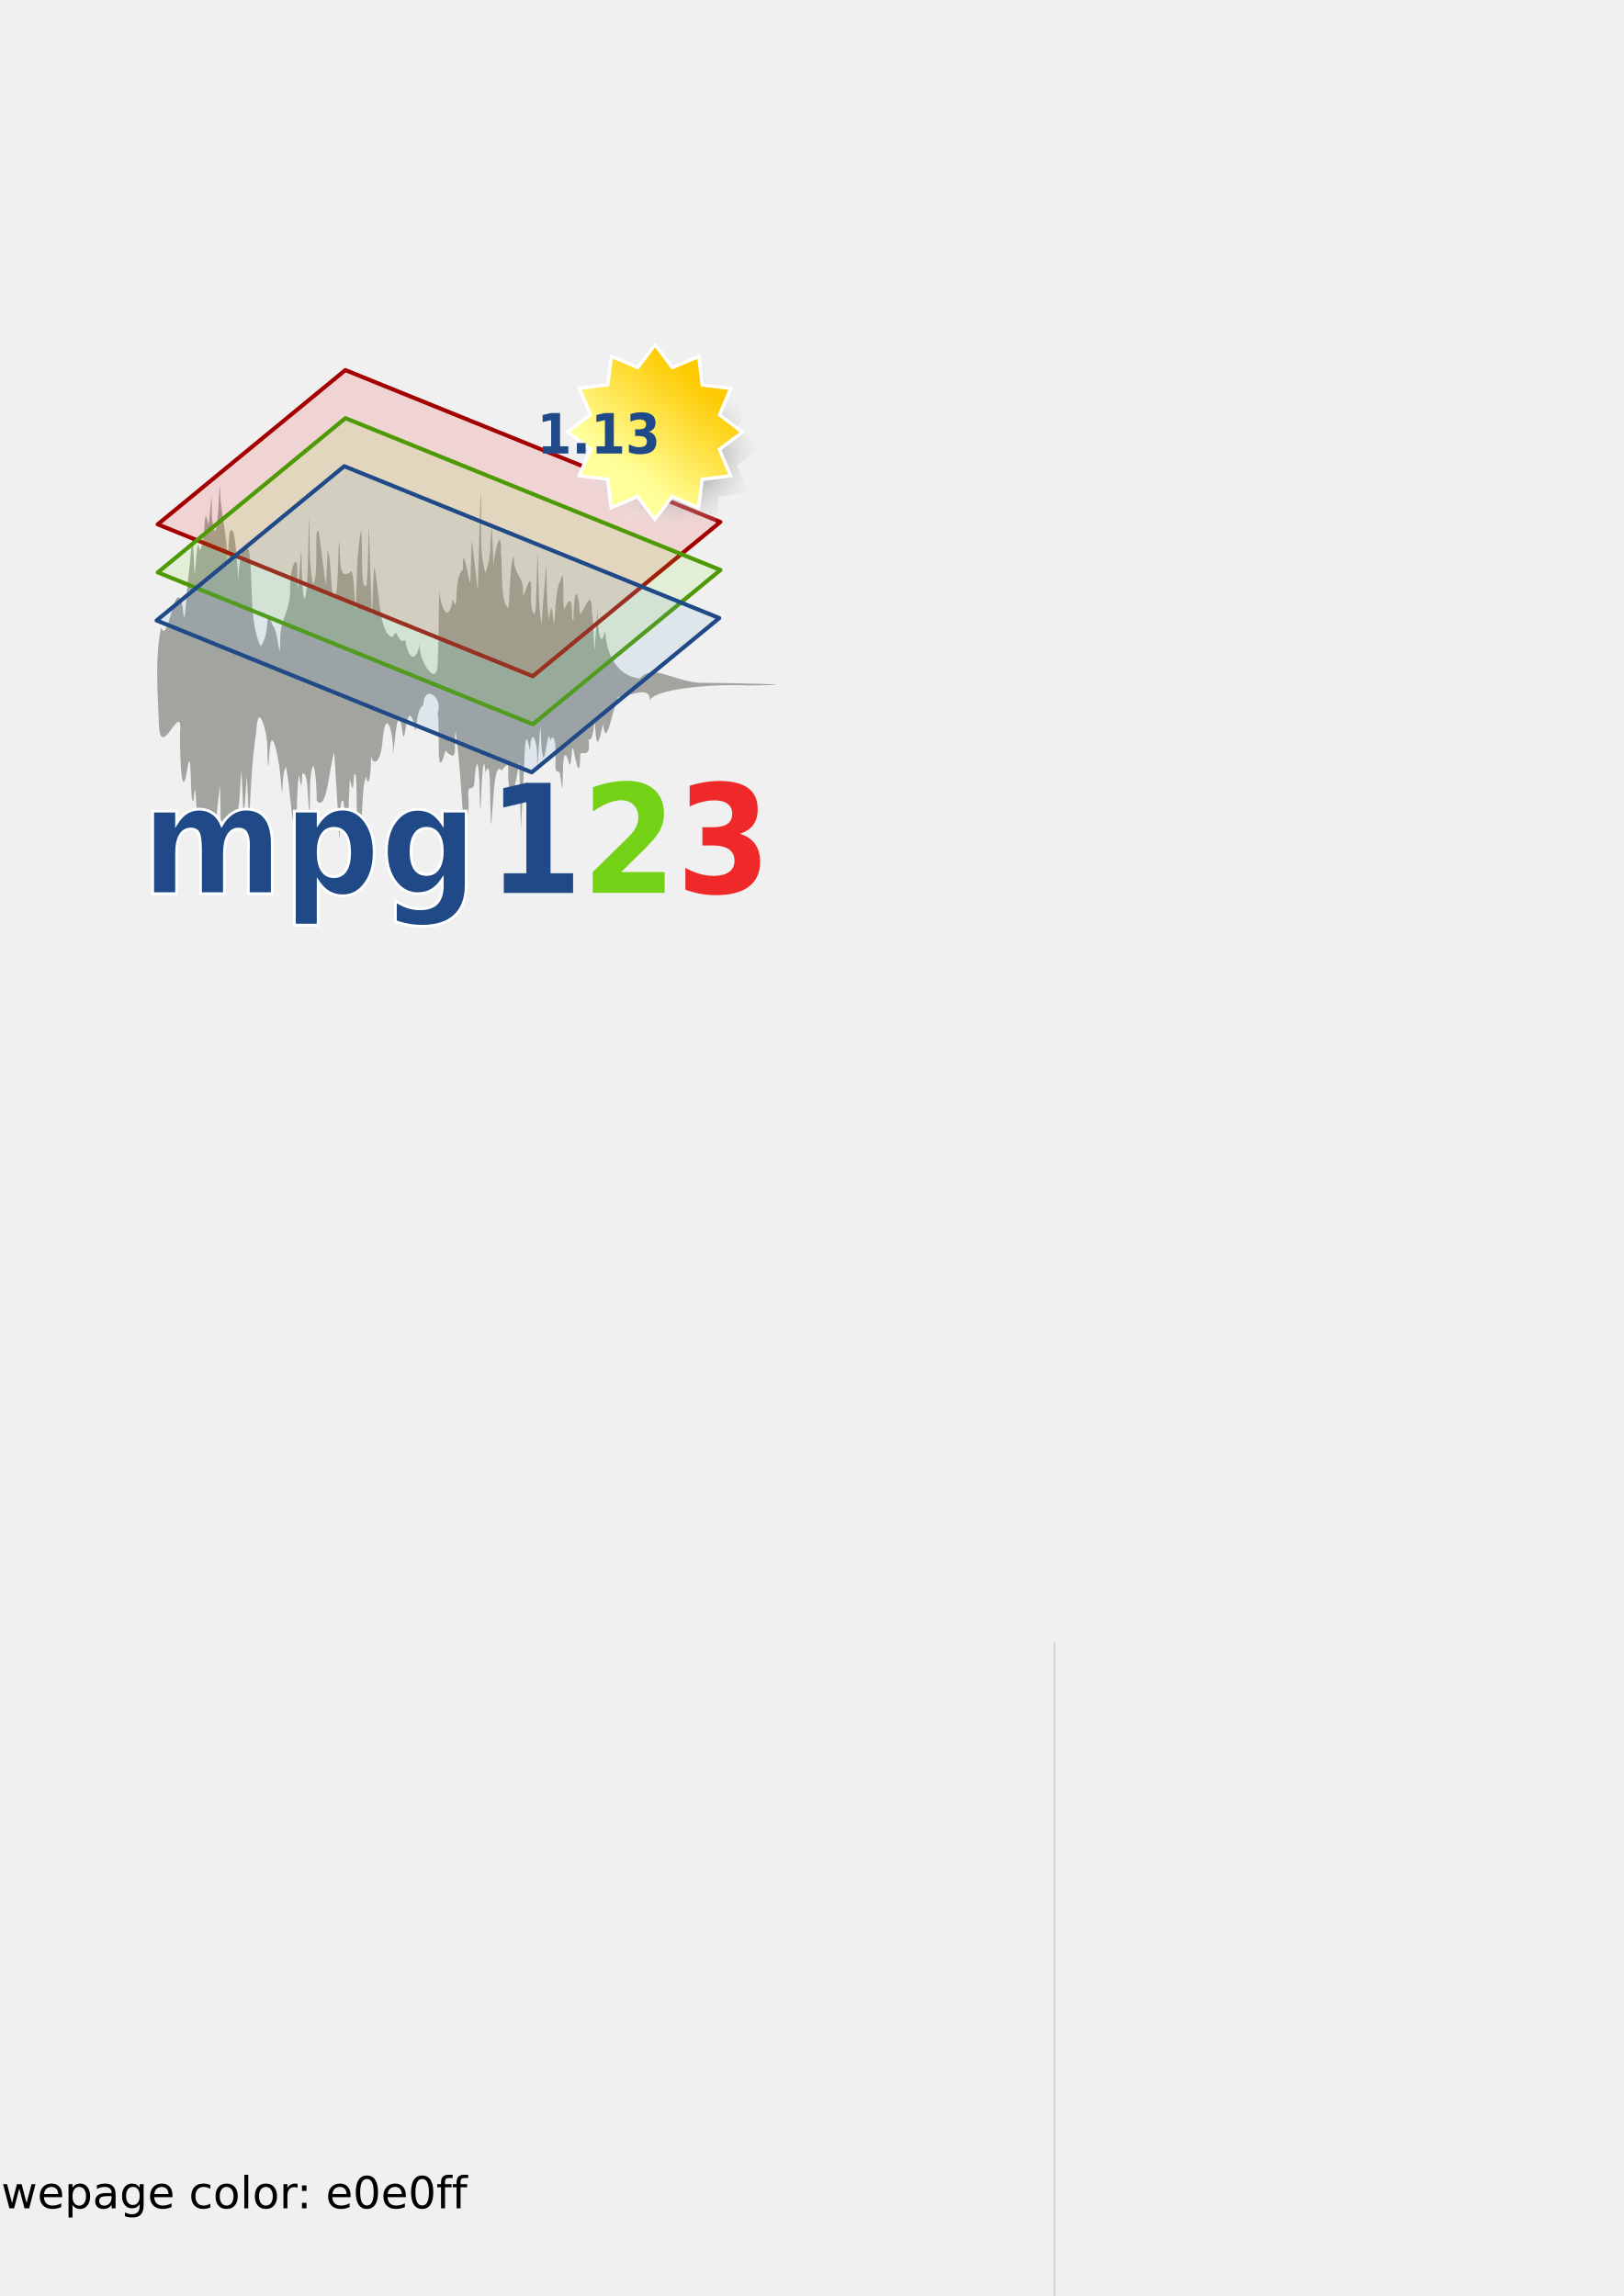
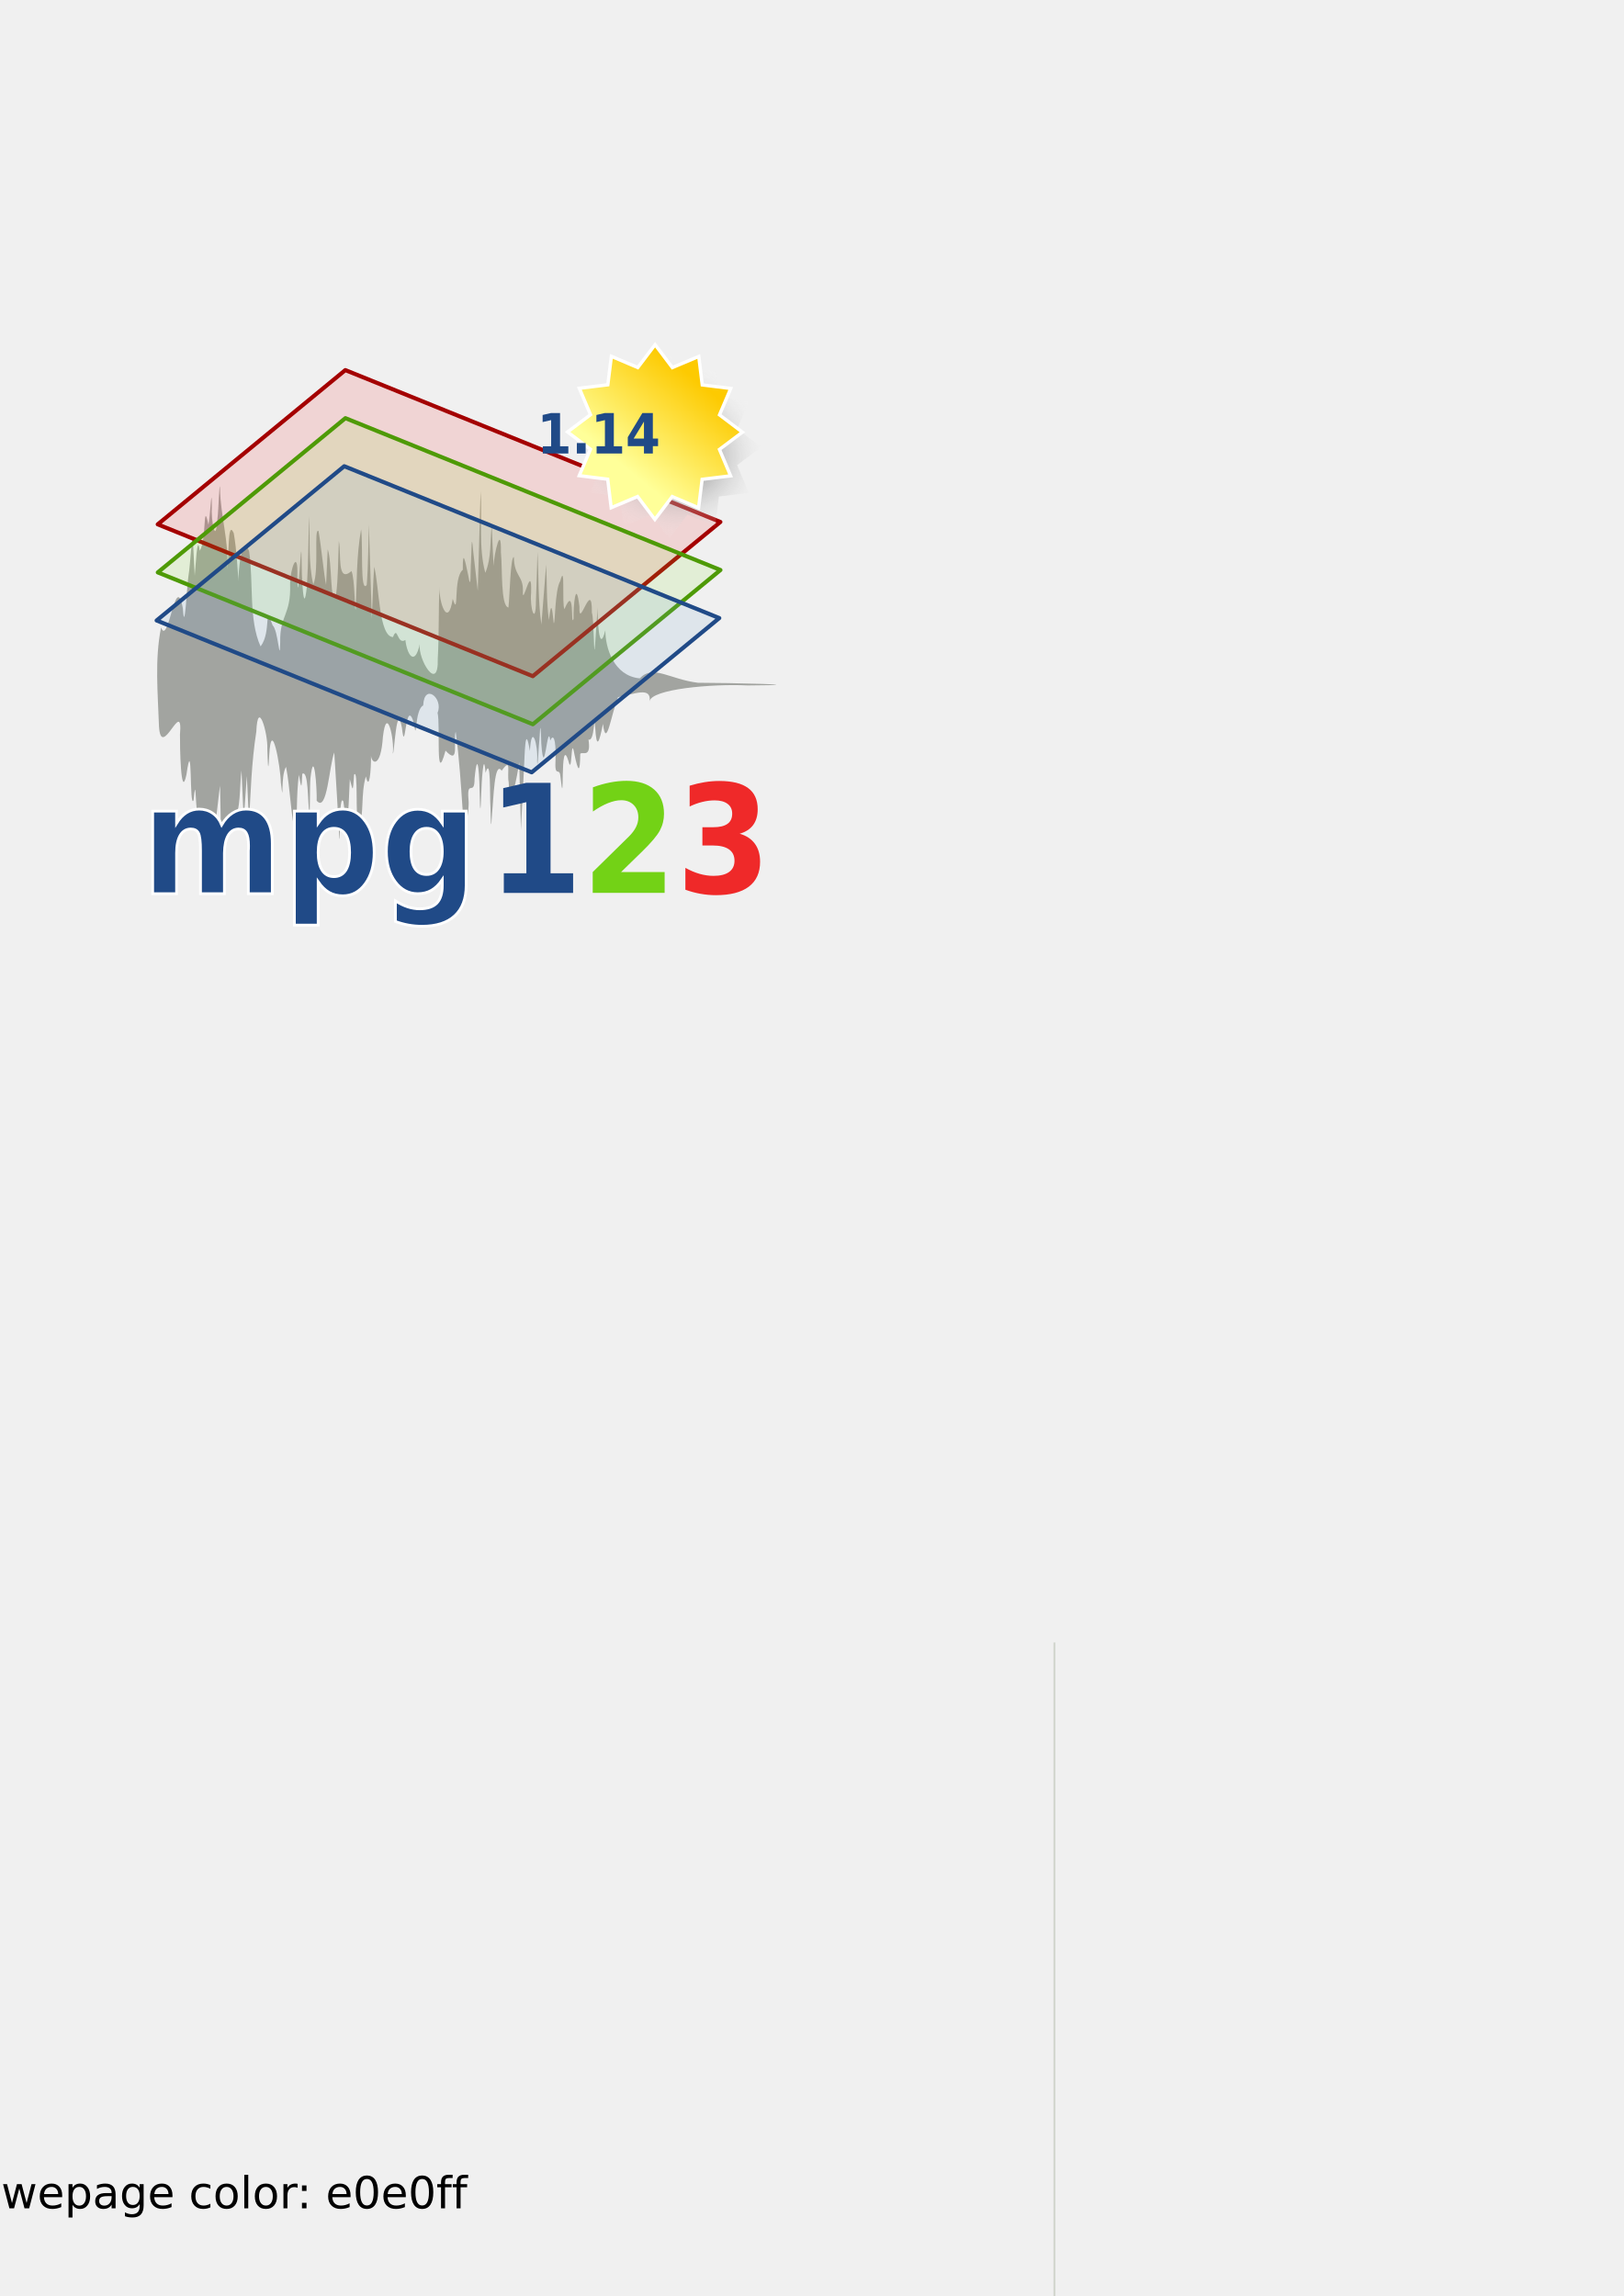
- <svg xmlns="http://www.w3.org/2000/svg" xmlns:xlink="http://www.w3.org/1999/xlink" width="210mm" height="297mm" id="svg2">
+ <svg xmlns="http://www.w3.org/2000/svg" xmlns:xlink="http://www.w3.org/1999/xlink" width="210mm" height="297mm" id="svg2" version="1.1">
  <defs id="defs4">
    <linearGradient id="linearGradient17923">
      <stop style="stop-color:#ef2929;stop-opacity:1;" offset="0" id="stop17925" />
      <stop style="stop-color:#ef2929;stop-opacity:0;" offset="1" id="stop17927" />
    </linearGradient>
    <linearGradient id="linearGradient17915">
      <stop style="stop-color:#73d216;stop-opacity:1;" offset="0" id="stop17917" />
      <stop style="stop-color:#73d216;stop-opacity:0;" offset="1" id="stop17919" />
    </linearGradient>
    <linearGradient id="linearGradient16986">
      <stop style="stop-color:#204a87;stop-opacity:1;" offset="0" id="stop16988" />
      <stop style="stop-color:#204a87;stop-opacity:0;" offset="1" id="stop16990" />
    </linearGradient>
    <linearGradient id="linearGradient16057">
      <stop style="stop-color:white;stop-opacity:1;" offset="0" id="stop16059" />
      <stop style="stop-color:white;stop-opacity:0;" offset="1" id="stop16061" />
    </linearGradient>
    <linearGradient id="linearGradient16047">
      <stop style="stop-color:#204a87;stop-opacity:1;" offset="0" id="stop16049" />
      <stop style="stop-color:#204a87;stop-opacity:0;" offset="1" id="stop16051" />
    </linearGradient>
    <linearGradient id="linearGradient7591">
      <stop style="stop-color:white;stop-opacity:1;" offset="0" id="stop7593" />
      <stop style="stop-color:white;stop-opacity:0;" offset="1" id="stop7595" />
    </linearGradient>
    <linearGradient y2="-82.527" x2="202.94" y1="-73.02" x1="202.94" gradientUnits="userSpaceOnUse" id="linearGradient8687" xlink:href="#linearGradient5749" />
    <linearGradient gradientUnits="userSpaceOnUse" y2="83.226" x2="52.856" y1="73.326" x1="52.752" id="linearGradient8660" xlink:href="#linearGradient8654" />
    <linearGradient gradientUnits="userSpaceOnUse" y2="82.888" x2="63.935" y1="73.258" x1="63.935" id="linearGradient8650" xlink:href="#linearGradient8644" />
    <linearGradient gradientUnits="userSpaceOnUse" y2="-82.527" x2="202.94" y1="-73.02" x1="202.94" id="linearGradient5755" xlink:href="#linearGradient5749" />
    <radialGradient r="528.077" fy="-136.395" fx="1043.8" cy="-136.395" cx="1043.8" gradientTransform="matrix(0.261637,4.684521e-3,-3.242234e-3,0.181082,-41.11917,266.0825)" gradientUnits="userSpaceOnUse" id="radialGradient5340" xlink:href="#brown_bg" />
    <linearGradient id="linearGradient10438">
      <stop id="stop10440" offset="0" style="stop-color:#c6b790;stop-opacity:1;" />
      <stop id="stop10442" offset="1" style="stop-color:#fbf5d3;stop-opacity:1;" />
    </linearGradient>
    <linearGradient id="brown_bg">
      <stop style="stop-color:#fbf5d3;stop-opacity:1;" offset="0" id="stop10408" />
      <stop id="stop12647" offset="0.363" style="stop-color:#fbf5d3;stop-opacity:1;" />
      <stop id="stop12645" offset="0.635" style="stop-color:#e0d6b1;stop-opacity:1;" />
      <stop style="stop-color:#c6b790;stop-opacity:1" offset="1" id="stop10406" />
    </linearGradient>
    <linearGradient xlink:href="#linearGradient10404" id="linearGradient11178" x1="0" y1="373.262" x2="1054.915" y2="373.262" gradientUnits="userSpaceOnUse" gradientTransform="matrix(0.141079,0,0,0.141079,82.61914,244.3932)" />
    <marker orient="auto" markerHeight="3" markerWidth="4" markerUnits="strokeWidth" refY="5" refX="10" viewBox="0 0 10 10" id="ArrowStart">
      <path id="path16225" d="M 10,0 L 0,5 L 10,10 L 10,0 z " />
    </marker>
    <marker orient="auto" markerHeight="3" markerWidth="4" markerUnits="strokeWidth" refY="5" refX="0" viewBox="0 0 10 10" id="ArrowEnd">
      <path id="path16222" d="M 0,0 L 10,5 L 0,10 L 0,0 z " />
    </marker>
    <marker orient="auto" markerHeight="3" markerWidth="4" markerUnits="strokeWidth" refY="5" refX="10" viewBox="0 0 10 10" id="marker16332">
      <path id="path16290" d="M 10,0 L 0,5 L 10,10 L 10,0 z " />
    </marker>
    <marker orient="auto" markerHeight="3" markerWidth="4" markerUnits="strokeWidth" refY="5" refX="0" viewBox="0 0 10 10" id="marker16329">
      <path id="path16287" d="M 0,0 L 10,5 L 0,10 L 0,0 z " />
    </marker>
    <marker orient="auto" markerHeight="3" markerWidth="4" markerUnits="strokeWidth" refY="5" refX="10" viewBox="0 0 10 10" id="marker16396">
      <path id="path16360" d="M 10,0 L 0,5 L 10,10 L 10,0 z " />
    </marker>
    <marker orient="auto" markerHeight="3" markerWidth="4" markerUnits="strokeWidth" refY="5" refX="0" viewBox="0 0 10 10" id="marker16393">
      <path id="path16357" d="M 0,0 L 10,5 L 0,10 L 0,0 z " />
    </marker>
    <linearGradient y2="35.893" x2="219.861" y1="22.928" x1="235.369" gradientUnits="userSpaceOnUse" id="linearGradient4011" xlink:href="#linearGradient2234" />
    <radialGradient r="15.392" fy="31.01" fx="226.621" cy="31.01" cx="226.621" gradientTransform="matrix(0.888444,0.774994,-0.657354,0.753582,45.66543,-167.989)" gradientUnits="userSpaceOnUse" id="radialGradient4009" xlink:href="#linearGradient7518" />
    <linearGradient gradientTransform="matrix(1.342802,0,0,1.342802,195.7942,179.6418)" y2="-207.718" x2="299.182" y1="-193.717" x1="299.182" gradientUnits="userSpaceOnUse" id="linearGradient3999" xlink:href="#linearGradient5754" />
    <linearGradient y2="35.893" x2="219.861" y1="22.928" x1="235.369" gradientUnits="userSpaceOnUse" id="linearGradient9334" xlink:href="#linearGradient2234" />
    <linearGradient y2="35.893" x2="219.861" y1="22.928" x1="235.369" gradientUnits="userSpaceOnUse" id="linearGradient9330" xlink:href="#linearGradient2234" />
    <radialGradient r="15.392" fy="31.01" fx="226.621" cy="31.01" cx="226.621" gradientTransform="matrix(0.888444,0.774994,-0.657354,0.753582,45.66543,-167.989)" gradientUnits="userSpaceOnUse" id="radialGradient9328" xlink:href="#linearGradient7518" />
    <linearGradient y2="35.893" x2="219.861" y1="22.928" x1="235.369" gradientUnits="userSpaceOnUse" id="linearGradient9321" xlink:href="#linearGradient2234" />
    <radialGradient r="15.392" fy="31.01" fx="226.621" cy="31.01" cx="226.621" gradientTransform="matrix(0.888444,0.774994,-0.657354,0.753582,45.66543,-167.989)" gradientUnits="userSpaceOnUse" id="radialGradient9319" xlink:href="#linearGradient7518" />
    <linearGradient y2="35.893" x2="219.861" y1="22.928" x1="235.369" gradientUnits="userSpaceOnUse" id="linearGradient9305" xlink:href="#linearGradient2234" />
    <radialGradient r="15.392" fy="31.01" fx="226.621" cy="31.01" cx="226.621" gradientTransform="matrix(0.888444,0.774994,-0.657354,0.753582,45.66543,-167.989)" gradientUnits="userSpaceOnUse" id="radialGradient9303" xlink:href="#linearGradient7518" />
    <radialGradient gradientTransform="matrix(0.888444,0.774994,-0.657354,0.753582,45.66543,-167.989)" gradientUnits="userSpaceOnUse" r="15.392" fy="31.01" fx="226.621" cy="31.01" cx="226.621" id="radialGradient8413" xlink:href="#linearGradient7518" />
    <linearGradient y2="35.893" x2="219.861" y1="22.928" x1="235.369" gradientUnits="userSpaceOnUse" id="linearGradient6643" xlink:href="#linearGradient2234" />
    <linearGradient id="linearGradient2234">
      <stop id="stop2236" offset="0" style="stop-color:#fdca01;stop-opacity:1;" />
      <stop id="stop2238" offset="1" style="stop-color:#ff9;stop-opacity:1;" />
    </linearGradient>
    <linearGradient id="linearGradient5754">
      <stop id="stop5756" offset="0" style="stop-color:#ff0084;stop-opacity:1;" />
      <stop id="stop5758" offset="1" style="stop-color:#ff0084;stop-opacity:0;" />
    </linearGradient>
    <linearGradient id="linearGradient7518">
      <stop id="stop7520" offset="0" style="stop-color:#363636;stop-opacity:1;" />
      <stop id="stop7522" offset="1" style="stop-color:#ffffff;stop-opacity:0" />
    </linearGradient>
    <linearGradient id="linearGradient5749">
      <stop id="stop5751" offset="0" style="stop-color:black;stop-opacity:1;" />
      <stop id="stop5753" offset="1" style="stop-color:black;stop-opacity:0;" />
    </linearGradient>
    <linearGradient id="linearGradient8618">
      <stop id="stop8620" offset="0" style="stop-color:white;stop-opacity:1;" />
      <stop id="stop8622" offset="1" style="stop-color:white;stop-opacity:0;" />
    </linearGradient>
    <linearGradient id="linearGradient8644">
      <stop id="stop8646" offset="0" style="stop-color:#f98600;stop-opacity:1;" />
      <stop id="stop8648" offset="1" style="stop-color:#f98600;stop-opacity:0;" />
    </linearGradient>
    <linearGradient id="linearGradient8654">
      <stop id="stop8656" offset="0" style="stop-color:#d30000;stop-opacity:1;" />
      <stop id="stop8658" offset="1" style="stop-color:#d30000;stop-opacity:0;" />
    </linearGradient>
    <linearGradient xlink:href="#linearGradient5749" id="linearGradient13141" gradientUnits="userSpaceOnUse" x1="202.94" y1="-73.02" x2="202.94" y2="-82.527" />
    <linearGradient xlink:href="#linearGradient5749" id="linearGradient13155" gradientUnits="userSpaceOnUse" x1="202.94" y1="-73.02" x2="202.94" y2="-82.527" gradientTransform="translate(983.2323,-535.3957)" />
    <linearGradient xlink:href="#linearGradient16047" id="linearGradient16053" x1="355.859" y1="-318.609" x2="355.859" y2="-337.455" gradientUnits="userSpaceOnUse" />
    <linearGradient xlink:href="#linearGradient16057" id="linearGradient16063" x1="325.139" y1="-319.822" x2="325.137" y2="-337.448" gradientUnits="userSpaceOnUse" />
    <radialGradient xlink:href="#linearGradient7518" id="radialGradient17959" gradientUnits="userSpaceOnUse" gradientTransform="matrix(0.888444,0.774994,-0.657354,0.753582,45.66543,-167.989)" cx="226.621" cy="31.01" fx="226.621" fy="31.01" r="15.392" />
    <linearGradient xlink:href="#linearGradient2234" id="linearGradient17961" gradientUnits="userSpaceOnUse" x1="235.369" y1="22.928" x2="219.861" y2="35.893" />
    <linearGradient xlink:href="#linearGradient16047" id="linearGradient17963" gradientUnits="userSpaceOnUse" x1="355.859" y1="-318.609" x2="355.859" y2="-337.455" />
    <linearGradient xlink:href="#linearGradient16057" id="linearGradient17965" gradientUnits="userSpaceOnUse" x1="325.139" y1="-319.822" x2="325.137" y2="-337.448" />
    <linearGradient xlink:href="#linearGradient17923" id="linearGradient18009" gradientUnits="userSpaceOnUse" x1="548.136" y1="-321.862" x2="548.136" y2="-337.024" gradientTransform="translate(-197.5699,-116.9291)" />
    <linearGradient xlink:href="#linearGradient16986" id="linearGradient18013" gradientUnits="userSpaceOnUse" x1="460.639" y1="-321.552" x2="460.639" y2="-337.71" gradientTransform="translate(-197.5699,-116.9291)" />
    <linearGradient xlink:href="#linearGradient17915" id="linearGradient18017" gradientUnits="userSpaceOnUse" x1="505.694" y1="-320.247" x2="505.694" y2="-337.239" gradientTransform="translate(-197.5699,-116.9291)" />
    <linearGradient xlink:href="#linearGradient16047" id="linearGradient18021" gradientUnits="userSpaceOnUse" x1="355.859" y1="-318.609" x2="355.859" y2="-337.455" gradientTransform="translate(-197.5699,-116.9291)" />
    <linearGradient xlink:href="#linearGradient16057" id="linearGradient18023" gradientUnits="userSpaceOnUse" x1="325.139" y1="-319.822" x2="325.137" y2="-337.448" gradientTransform="translate(-197.5699,-116.9291)" />
  </defs>
  <g id="layer1" style="opacity:1">
    <path style="fill:black;stroke:none" d="M 1478.102,587.643 L 1478.102,587.643 L 1478.102,587.643 L 1478.102,587.643" id="path16229" />
    <path style="fill:black;stroke:none" d="M 1478.103,821.499 L 1478.103,821.499 L 1478.103,821.499 L 1478.103,821.499" id="path16294" />
    <path style="fill:black;stroke:none" d="M 1478.103,1044.006 L 1478.103,1044.006 L 1478.103,1044.006 L 1478.103,1044.006" id="path16364" />
    <g id="g19231">
      <path style="color:black;fill:#888a85;fill-opacity:0.739;fill-rule:nonzero;stroke:none;stroke-width:1;stroke-linecap:butt;stroke-linejoin:miter;marker:none;marker-start:none;marker-mid:none;marker-end:none;stroke-miterlimit:4;stroke-dasharray:none;stroke-dashoffset:0;stroke-opacity:1;visibility:visible;display:inline;overflow:visible" d="M 107.952,404.028 C 107.824,397.385 107.695,390.742 107.566,384.098 C 106.302,392.688 106.038,401.34 103.534,409.864 C 101.678,402.372 102.946,394.215 100.112,405.793 C 97.23,415.746 100.891,397.157 96.397,397.343 C 95.488,392.132 95.768,378.864 94.633,391.192 C 92.454,396.317 94.234,357.06 91.142,378.693 C 88.351,392.05 87.907,364.137 87.973,359.236 C 89.601,339.911 78.793,372.41 77.714,355.124 C 77.187,339.017 75.541,322.766 78.733,306.742 C 82.322,316.62 85.84,278.134 89.392,297.459 C 90.286,311.589 91.371,285.582 92.237,280.684 C 92.819,278.141 93.929,258.836 94.329,264.488 C 94.613,270.128 94.898,275.768 95.183,281.407 C 95.615,278 96.329,259.703 97.624,269.247 C 101.072,264.226 99.112,243.48 101.89,256.55 C 102.732,253.155 103.486,235.416 103.55,247.57 C 103.074,254.257 105.465,267.563 106.316,253.222 C 106.824,250.179 107.258,233.431 107.549,238.816 C 107.76,252.047 111.911,264.647 111.151,278.029 C 112.01,273.368 111.081,253.32 114.266,260.682 C 115.693,268.923 116.019,277.199 116.712,285.461 C 116.023,280.072 118.432,260.387 121.767,269.467 C 124,284.549 121.501,302.972 127.354,316.006 C 132.846,309.332 128.867,293.29 133.277,305.729 C 136.049,308.026 136.731,326.009 136.975,313.894 C 136.667,300.76 142.298,300.854 141.808,285.615 C 141.857,277.499 145.827,267.859 145.338,281.838 C 145.571,292.208 146.009,285.671 146.449,279.041 C 146.83,274.702 147.362,263.623 147.416,273.919 C 147.424,280.083 148.285,303.323 150.008,286.706 C 150.718,275.26 150.752,263.807 151.078,252.357 C 151.704,263.5 150.587,274.733 153.144,285.799 C 156.103,278.771 153.282,257.827 155.698,259.627 C 157.073,267.218 158.352,281.272 159.399,285.921 C 159.662,280.138 159.925,274.354 160.188,268.571 C 162.424,274.578 161.255,296.243 164.238,291.109 C 165.368,282.257 165.259,273.382 165.634,264.517 C 166.93,270.69 164.569,285.475 171.821,279.196 C 173.525,283.094 173.314,299.356 173.882,297.866 C 174.443,284.848 174.212,271.769 176.509,258.815 C 177.529,266.021 175.919,290.56 179.262,285.984 C 180.044,276.131 179.995,266.268 180.318,256.41 C 180.796,271.724 181.275,287.037 181.753,302.351 C 182.137,293.919 182.314,285.485 182.911,277.056 C 185.448,286.745 185.114,311.137 192.087,311.471 C 194.457,305.332 194.017,315.567 198.149,312.889 C 199.127,320.834 202.915,325.592 205.202,314.845 C 204.088,322.293 214.459,339.176 213.99,322.021 C 214.654,310.175 214.296,298.322 214.84,286.475 C 214.394,294.511 219.027,307.574 221.311,292.754 C 224.522,302.882 221.336,282.481 226.232,278.571 C 226.155,267.732 227.416,274.393 228.828,281.024 C 230.411,290.681 229.88,277.921 230.244,274.651 C 230.492,270.418 230.446,258.598 231.27,269.181 C 232.027,275.734 232.784,282.286 233.542,288.839 C 234.002,272.625 234.462,256.41 234.922,240.196 C 235.774,253.408 233.84,267.656 237.232,280.056 C 240.319,272.527 239.471,264.741 240.369,257.086 C 240.662,263.617 240.954,270.147 241.247,276.678 C 241.524,270.444 245.11,255.582 244.861,270.048 C 245.676,277.676 244.637,296.33 248.543,297.014 C 249.183,291.182 249.514,272.037 251.201,272.374 C 251.342,281.918 255.779,281.247 255.612,288.809 C 255.182,298.094 260.126,273.513 259.618,289.909 C 258.899,297.412 261.917,306.474 261.983,293.632 C 262.345,285.73 262.478,277.825 262.727,269.922 C 263.382,281.743 262.976,293.602 264.639,305.391 C 265.427,295.595 266.195,285.799 266.968,276.003 C 267.46,285.05 267.035,294.135 268.339,303.153 C 269.447,293.194 269.911,297.276 270.66,304.558 C 271.438,305.934 271.119,288.504 273.873,284.036 C 276.443,274.354 274.55,295.442 275.92,297.798 C 281.156,285.113 278.78,307.197 280.367,302.573 C 280.182,295.948 281.566,282.381 283.248,296.608 C 282.779,308.896 289.51,281.796 289.317,299.595 C 290.439,301.959 290.241,325.575 290.906,314.787 C 291.314,308.84 291.722,302.893 292.13,296.946 C 292.015,301.716 292.726,320.899 295.92,308.051 C 295.834,316.701 300.002,330.427 312.72,331.657 C 319.266,324.699 327.167,332.061 341.121,333.805 C 355.275,333.79 402.753,334.874 365.544,335.109 C 347.712,334.243 318.215,336.961 317.552,342.887 C 318.515,335.408 309.802,339.451 302.104,340.86 C 298.869,348.605 296.365,367.022 294.728,353.901 C 292.948,363.113 291.586,366.724 290.959,355.879 C 290.206,347.766 290.786,362.935 287.663,361.55 C 289.131,371.276 284.343,366.987 283.634,368.632 C 283.535,378.253 282.612,377.577 280.753,368.611 C 278.938,358.344 279.832,380.216 277.842,372.005 C 273.485,358.007 276.23,400.725 273.888,379.185 C 273.377,374.825 271.001,380.737 271.561,371.249 C 271.846,360.755 270.363,358.755 268.979,362.055 C 267.631,351.963 266.071,383.521 264.595,363.493 C 264.403,356.468 264.173,351.563 263.68,361.498 C 263.314,364.24 262.793,377.85 262.55,371.967 C 263.118,364.17 259.834,352.87 259.029,367.208 C 256.612,352.535 256.54,369.357 256.117,376.017 C 255.584,385.916 255.131,395.817 254.643,405.717 C 254.36,394.683 254.077,383.648 253.794,372.613 C 252.946,378.905 249.374,398.387 248.648,382.408 C 247.702,377.613 250.24,369.881 245.224,376.808 C 241.602,371.489 241.247,391.396 240.525,397.765 C 239.996,408.233 239.895,400.637 239.757,394.562 C 239.345,389.882 240.084,368.903 237.341,377.841 C 236.372,365.612 235.367,383.177 235.216,388.647 C 234.913,397.119 234.673,397.756 234.507,388.914 C 234.436,381.28 233.606,363.825 231.982,380.72 C 231.998,389.658 228.133,380.575 229.008,390.854 C 229.618,397.115 226.899,408.895 226.172,396.409 C 225.329,383.517 224.473,370.622 222.751,357.75 C 221.301,361.786 224.94,374.724 217.78,366.994 C 212.665,385.729 215.392,354.435 213.889,348.482 C 216.872,341.389 207.341,333.615 206.872,344.907 C 202.632,346.866 203.741,364.065 202.448,353.984 C 198.124,338.831 198.176,371.294 196.469,355.811 C 193.829,341.807 192.699,369.468 192.021,368.344 C 192.866,361.8 189.055,343.946 187.179,360.29 C 186.099,375.862 181.673,373.336 181.358,369.482 C 181.435,376.47 180.528,387.183 178.857,379.58 C 176.247,388.127 178.103,398.426 175.307,405.874 C 173.496,398.648 175.247,375.831 173.09,378.693 C 172.472,388.381 172.456,386.211 171.001,380.955 C 170.451,389.059 170.39,412.146 167.85,391.865 C 165.512,387.023 166.48,414.66 165.87,409.556 C 165.067,395.665 164.327,381.773 163.394,367.884 C 160.89,374.381 159.925,397.74 154.798,391.436 C 154.992,385.49 153.507,364.754 151.758,380.487 C 151.383,384.258 151.643,399.061 151.216,397.18 C 150.309,392.184 150.87,376.4 147.766,378.306 C 147.369,385.856 147.44,386.011 146.081,378.779 C 144.822,389.09 145.243,399.441 144.811,409.771 C 141.98,398.193 142.026,386.482 139.829,374.912 C 136.969,379.298 138.88,395.592 137.277,382.6 C 137.161,375.157 132.651,349.506 131.581,369.542 C 131.054,380.044 130.882,372.048 130.67,366.188 C 131.039,358.578 125.982,341.025 125.285,357.75 C 122.979,372.585 122.486,387.469 121.753,402.339 C 121.387,394.683 121.022,387.026 120.657,379.369 C 120.145,386.575 119.633,393.782 119.122,400.988 C 118.765,392.881 118.408,384.774 118.051,376.667 C 117.122,383.211 117.581,399.182 114.572,397.61 C 110.797,401.258 109.52,414.418 108.542,422.365 C 108.044,423.991 108.259,412.436 108.045,408.806 C 108.014,407.213 107.983,405.621 107.952,404.028 z " id="path9460" />
      <path style="color:black;fill:#ef2929;fill-opacity:0.139;fill-rule:nonzero;stroke:#a40000;stroke-width:2;stroke-linecap:butt;stroke-linejoin:round;marker:none;marker-start:none;marker-mid:none;marker-end:none;stroke-miterlimit:4;stroke-dasharray:none;stroke-dashoffset:0;stroke-opacity:1;visibility:visible;display:inline;overflow:visible" d="M 77.105,256.353 L 168.804,180.939 L 352.138,255.182 L 260.438,330.595 L 77.105,256.353 z " id="path4840" />
      <path id="path4842" d="M 77.135,279.851 L 168.834,204.437 L 352.168,278.68 L 260.469,354.093 L 77.135,279.851 z " style="color:black;fill:#8ae234;fill-opacity:0.139;fill-rule:nonzero;stroke:#4e9a06;stroke-width:2;stroke-linecap:butt;stroke-linejoin:round;marker:none;marker-start:none;marker-mid:none;marker-end:none;stroke-miterlimit:4;stroke-dasharray:none;stroke-dashoffset:0;stroke-opacity:1;visibility:visible;display:inline;overflow:visible" />
      <path style="color:black;fill:#729fcf;fill-opacity:0.139;fill-rule:nonzero;stroke:#204a87;stroke-width:2;stroke-linecap:butt;stroke-linejoin:round;marker:none;marker-start:none;marker-mid:none;marker-end:none;stroke-miterlimit:4;stroke-dasharray:none;stroke-dashoffset:0;stroke-opacity:1;visibility:visible;display:inline;overflow:visible" d="M 76.566,303.349 L 168.266,227.935 L 351.599,302.177 L 259.9,377.591 L 76.566,303.349 z " id="path4844" />
      <g transform="matrix(1.333844,0,0,1.333844,-56.588,-65.634)" id="g7599">
        <text xml:space="preserve" style="font-size:55.35px;font-style:normal;font-variant:normal;font-weight:bold;font-stretch:normal;text-align:start;line-height:125%;writing-mode:lr-tb;text-anchor:start;fill:#204a87;fill-opacity:1;stroke:white;stroke-width:1px;stroke-linecap:butt;stroke-linejoin:miter;stroke-opacity:1;font-family:DejaVu Sans Condensed" x="94.238" y="376.77" id="text3907">
          <tspan id="tspan3909" x="94.238" y="376.77" style="stroke:white;stroke-opacity:1">mpg</tspan>
        </text>
        <text id="text4808" y="376.482" x="255.688" style="font-size:55.35px;font-style:normal;font-variant:normal;font-weight:bold;font-stretch:normal;text-align:start;line-height:125%;writing-mode:lr-tb;text-anchor:start;fill:#73d216;fill-opacity:1;stroke:none;stroke-width:1px;stroke-linecap:butt;stroke-linejoin:miter;stroke-opacity:1;font-family:DejaVu Sans Condensed" xml:space="preserve">
          <tspan y="376.482" x="255.688" id="tspan4810">2</tspan>
        </text>
        <text xml:space="preserve" style="font-size:55.35px;font-style:normal;font-variant:normal;font-weight:bold;font-stretch:normal;text-align:start;line-height:125%;writing-mode:lr-tb;text-anchor:start;fill:#204a87;fill-opacity:1;stroke:none;stroke-width:1px;stroke-linecap:butt;stroke-linejoin:miter;stroke-opacity:1;font-family:DejaVu Sans Condensed" x="221.219" y="376.492" id="text4812">
          <tspan id="tspan4814" x="221.219" y="376.492">1</tspan>
        </text>
        <text id="text4816" y="376.536" x="290.274" style="font-size:55.35px;font-style:normal;font-variant:normal;font-weight:bold;font-stretch:normal;text-align:start;line-height:125%;writing-mode:lr-tb;text-anchor:start;fill:#ef2929;fill-opacity:1;stroke:none;stroke-width:1px;stroke-linecap:butt;stroke-linejoin:miter;stroke-opacity:1;font-family:DejaVu Sans Condensed" xml:space="preserve">
          <tspan y="376.536" x="290.274" id="tspan4818">3</tspan>
        </text>
      </g>
      <g transform="matrix(0.679084,0,0,0.679084,-136.5631,105.7192)" id="g13191">
-         <path style="color:black;fill:url(#radialGradient17959);fill-opacity:1;fill-rule:nonzero;stroke:none;stroke-width:0.6;stroke-linecap:butt;stroke-linejoin:miter;marker:none;marker-start:none;marker-mid:none;marker-end:none;stroke-miterlimit:4;stroke-dasharray:none;stroke-dashoffset:0;stroke-opacity:1;visibility:visible;display:inline;overflow:visible" id="path1357" d="M 238.465,41.279 L 233.332,40.931 L 231.744,45.825 L 227.472,42.958 L 223.65,46.402 L 221.384,41.782 L 216.352,42.854 L 216.7,37.721 L 211.806,36.132 L 214.674,31.861 L 211.23,28.038 L 215.849,25.773 L 214.777,20.741 L 219.911,21.088 L 221.499,16.194 L 225.771,19.062 L 229.593,15.618 L 231.858,20.237 L 236.891,19.166 L 236.543,24.299 L 241.437,25.887 L 238.569,30.159 L 242.013,33.981 L 237.394,36.247 L 238.465,41.279 z " transform="matrix(4.1399,-0.793595,0.793595,4.1399,-279.863,217.5255)" />
-         <path transform="matrix(3.94176,-0.7556147,0.7556147,3.94176,-244.148,204.3852)" d="M 238.465,41.279 L 233.332,40.931 L 231.744,45.825 L 227.472,42.958 L 223.65,46.402 L 221.384,41.782 L 216.352,42.854 L 216.7,37.721 L 211.806,36.132 L 214.674,31.861 L 211.23,28.038 L 215.849,25.773 L 214.777,20.741 L 219.911,21.088 L 221.499,16.194 L 225.771,19.062 L 229.593,15.618 L 231.858,20.237 L 236.891,19.166 L 236.543,24.299 L 241.437,25.887 L 238.569,30.159 L 242.013,33.981 L 237.394,36.247 L 238.465,41.279 z" id="path6641" style="fill:url(#linearGradient17961);fill-opacity:1;fill-rule:nonzero;stroke:#ffffff;stroke-width:0.6;stroke-linecap:butt;stroke-linejoin:miter;marker:none;marker-start:none;marker-mid:none;marker-end:none;stroke-miterlimit:4;stroke-dasharray:none;stroke-dashoffset:0;stroke-opacity:1;visibility:visible;display:inline;overflow:visible" />
-         <text xml:space="preserve" style="font-size:28.277px;font-style:normal;font-variant:normal;font-weight:bold;font-stretch:normal;text-align:center;line-height:125%;writing-mode:lr-tb;text-anchor:middle;fill:#204a87;fill-opacity:1;stroke:none;stroke-width:1.085;stroke-linecap:butt;stroke-linejoin:miter;stroke-miterlimit:4;stroke-dasharray:none;stroke-opacity:1;font-family:DejaVu Sans Condensed" x="671.848" y="170.827" id="text8415">
-           <tspan style="font-size:40px;font-style:normal;font-variant:normal;font-weight:bold;font-stretch:normal;text-align:center;line-height:125%;writing-mode:lr-tb;text-anchor:middle;fill:#204a87;stroke:none;stroke-width:1.085;font-family:DejaVu Sans Condensed" x="671.848" y="170.827" id="tspan2501">1.13</tspan>
+         <path style="color:black;fill:url(#radialGradient17959);fill-opacity:1;fill-rule:nonzero;stroke:none;stroke-width:0.6;stroke-linecap:butt;stroke-linejoin:miter;marker:none;marker-start:none;marker-mid:none;marker-end:none;stroke-miterlimit:4;stroke-dasharray:none;stroke-dashoffset:0;stroke-opacity:1;visibility:visible;display:inline;overflow:visible" id="path1357" d="m 238.465,41.279 -5.133,-0.347 -1.588,4.894 -4.272,-2.867 -3.822,3.444 -2.266,-4.619 -5.032,1.071 0.347,-5.133 -4.894,-1.588 2.867,-4.272 -3.444,-3.822 4.619,-2.266 -1.071,-5.032 5.133,0.347 1.588,-4.894 4.272,2.867 3.822,-3.444 2.266,4.619 5.032,-1.071 -0.347,5.133 4.894,1.588 -2.867,4.272 3.444,3.822 -4.619,2.266 z" transform="matrix(4.1399,-0.793595,0.793595,4.1399,-279.863,217.5255)" />
+         <path transform="matrix(3.94176,-0.7556147,0.7556147,3.94176,-244.148,204.3852)" d="m 238.465,41.279 -5.133,-0.347 -1.588,4.894 -4.272,-2.867 -3.822,3.444 -2.266,-4.619 -5.032,1.071 0.347,-5.133 -4.894,-1.588 2.867,-4.272 -3.444,-3.822 4.619,-2.266 -1.071,-5.032 5.133,0.347 1.588,-4.894 4.272,2.867 3.822,-3.444 2.266,4.619 5.032,-1.071 -0.347,5.133 4.894,1.588 -2.867,4.272 3.444,3.822 -4.619,2.266 z" id="path6641" style="fill:url(#linearGradient17961);fill-opacity:1;fill-rule:nonzero;stroke:#ffffff;stroke-width:0.6;stroke-linecap:butt;stroke-linejoin:miter;marker:none;marker-start:none;marker-mid:none;marker-end:none;stroke-miterlimit:4;stroke-dasharray:none;stroke-dashoffset:0;stroke-opacity:1;visibility:visible;display:inline;overflow:visible" />
+         <text xml:space="preserve" style="font-size:28.277px;font-style:normal;font-variant:normal;font-weight:bold;font-stretch:normal;text-align:center;line-height:125%;writing-mode:lr-tb;text-anchor:middle;fill:#204a87;fill-opacity:1;stroke:none;font-family:DejaVu Sans Condensed" x="671.848" y="170.827" id="text8415">
+           <tspan style="font-size:40px;font-style:normal;font-variant:normal;font-weight:bold;font-stretch:normal;text-align:center;line-height:125%;writing-mode:lr-tb;text-anchor:middle;fill:#204a87;stroke:none;font-family:DejaVu Sans Condensed" x="671.848" y="170.827" id="tspan2501">1.14</tspan>
        </text>
      </g>
    </g>
    <path style="fill:#d3d7cf;fill-rule:evenodd;stroke:#d3d7cf;stroke-width:1px;stroke-linecap:butt;stroke-linejoin:miter;stroke-opacity:1" d="M 515.428,803.008 L 515.428,1561.032" id="path17977" />
    <text xml:space="preserve" style="font-size:21.586px;font-style:normal;font-weight:normal;fill:black;fill-opacity:1;stroke:none;stroke-width:1px;stroke-linecap:butt;stroke-linejoin:miter;stroke-opacity:1;font-family:Bitstream Vera Sans" x="0.597" y="1079.645" id="text19209">
      <tspan id="tspan19211" x="0.597" y="1079.645">wepage color: e0e0ff</tspan>
    </text>
  </g>
</svg>
